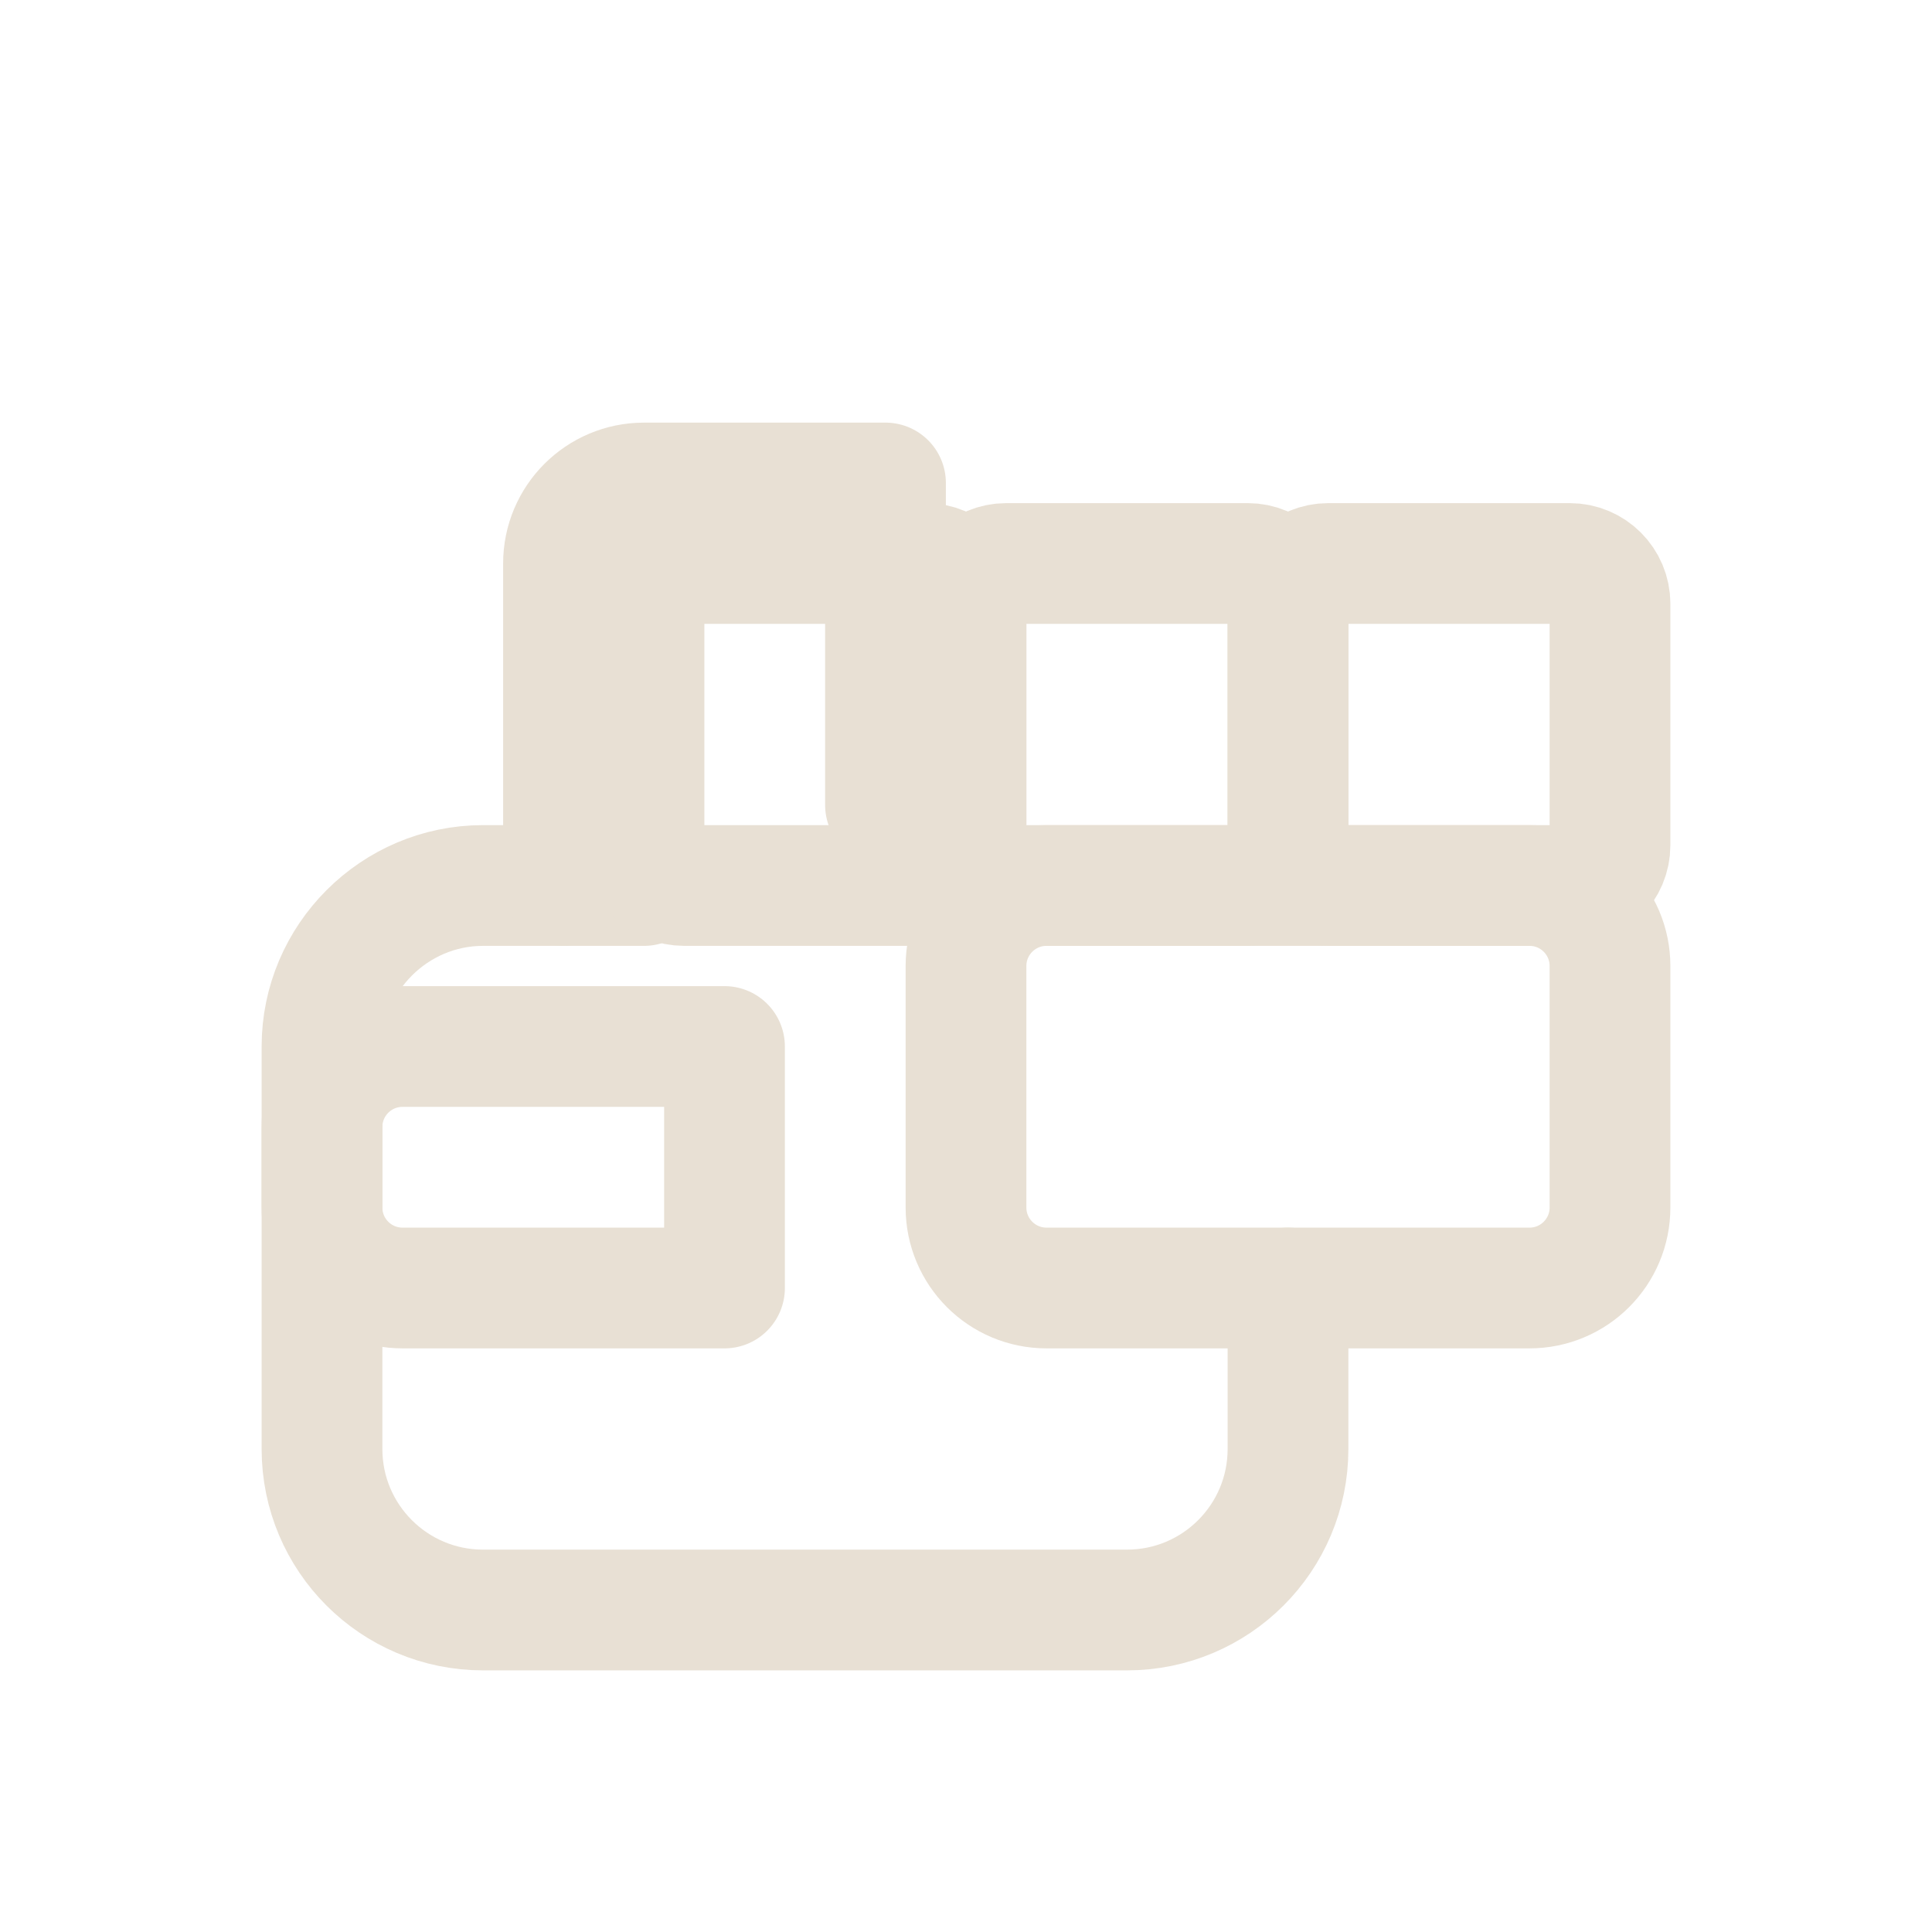
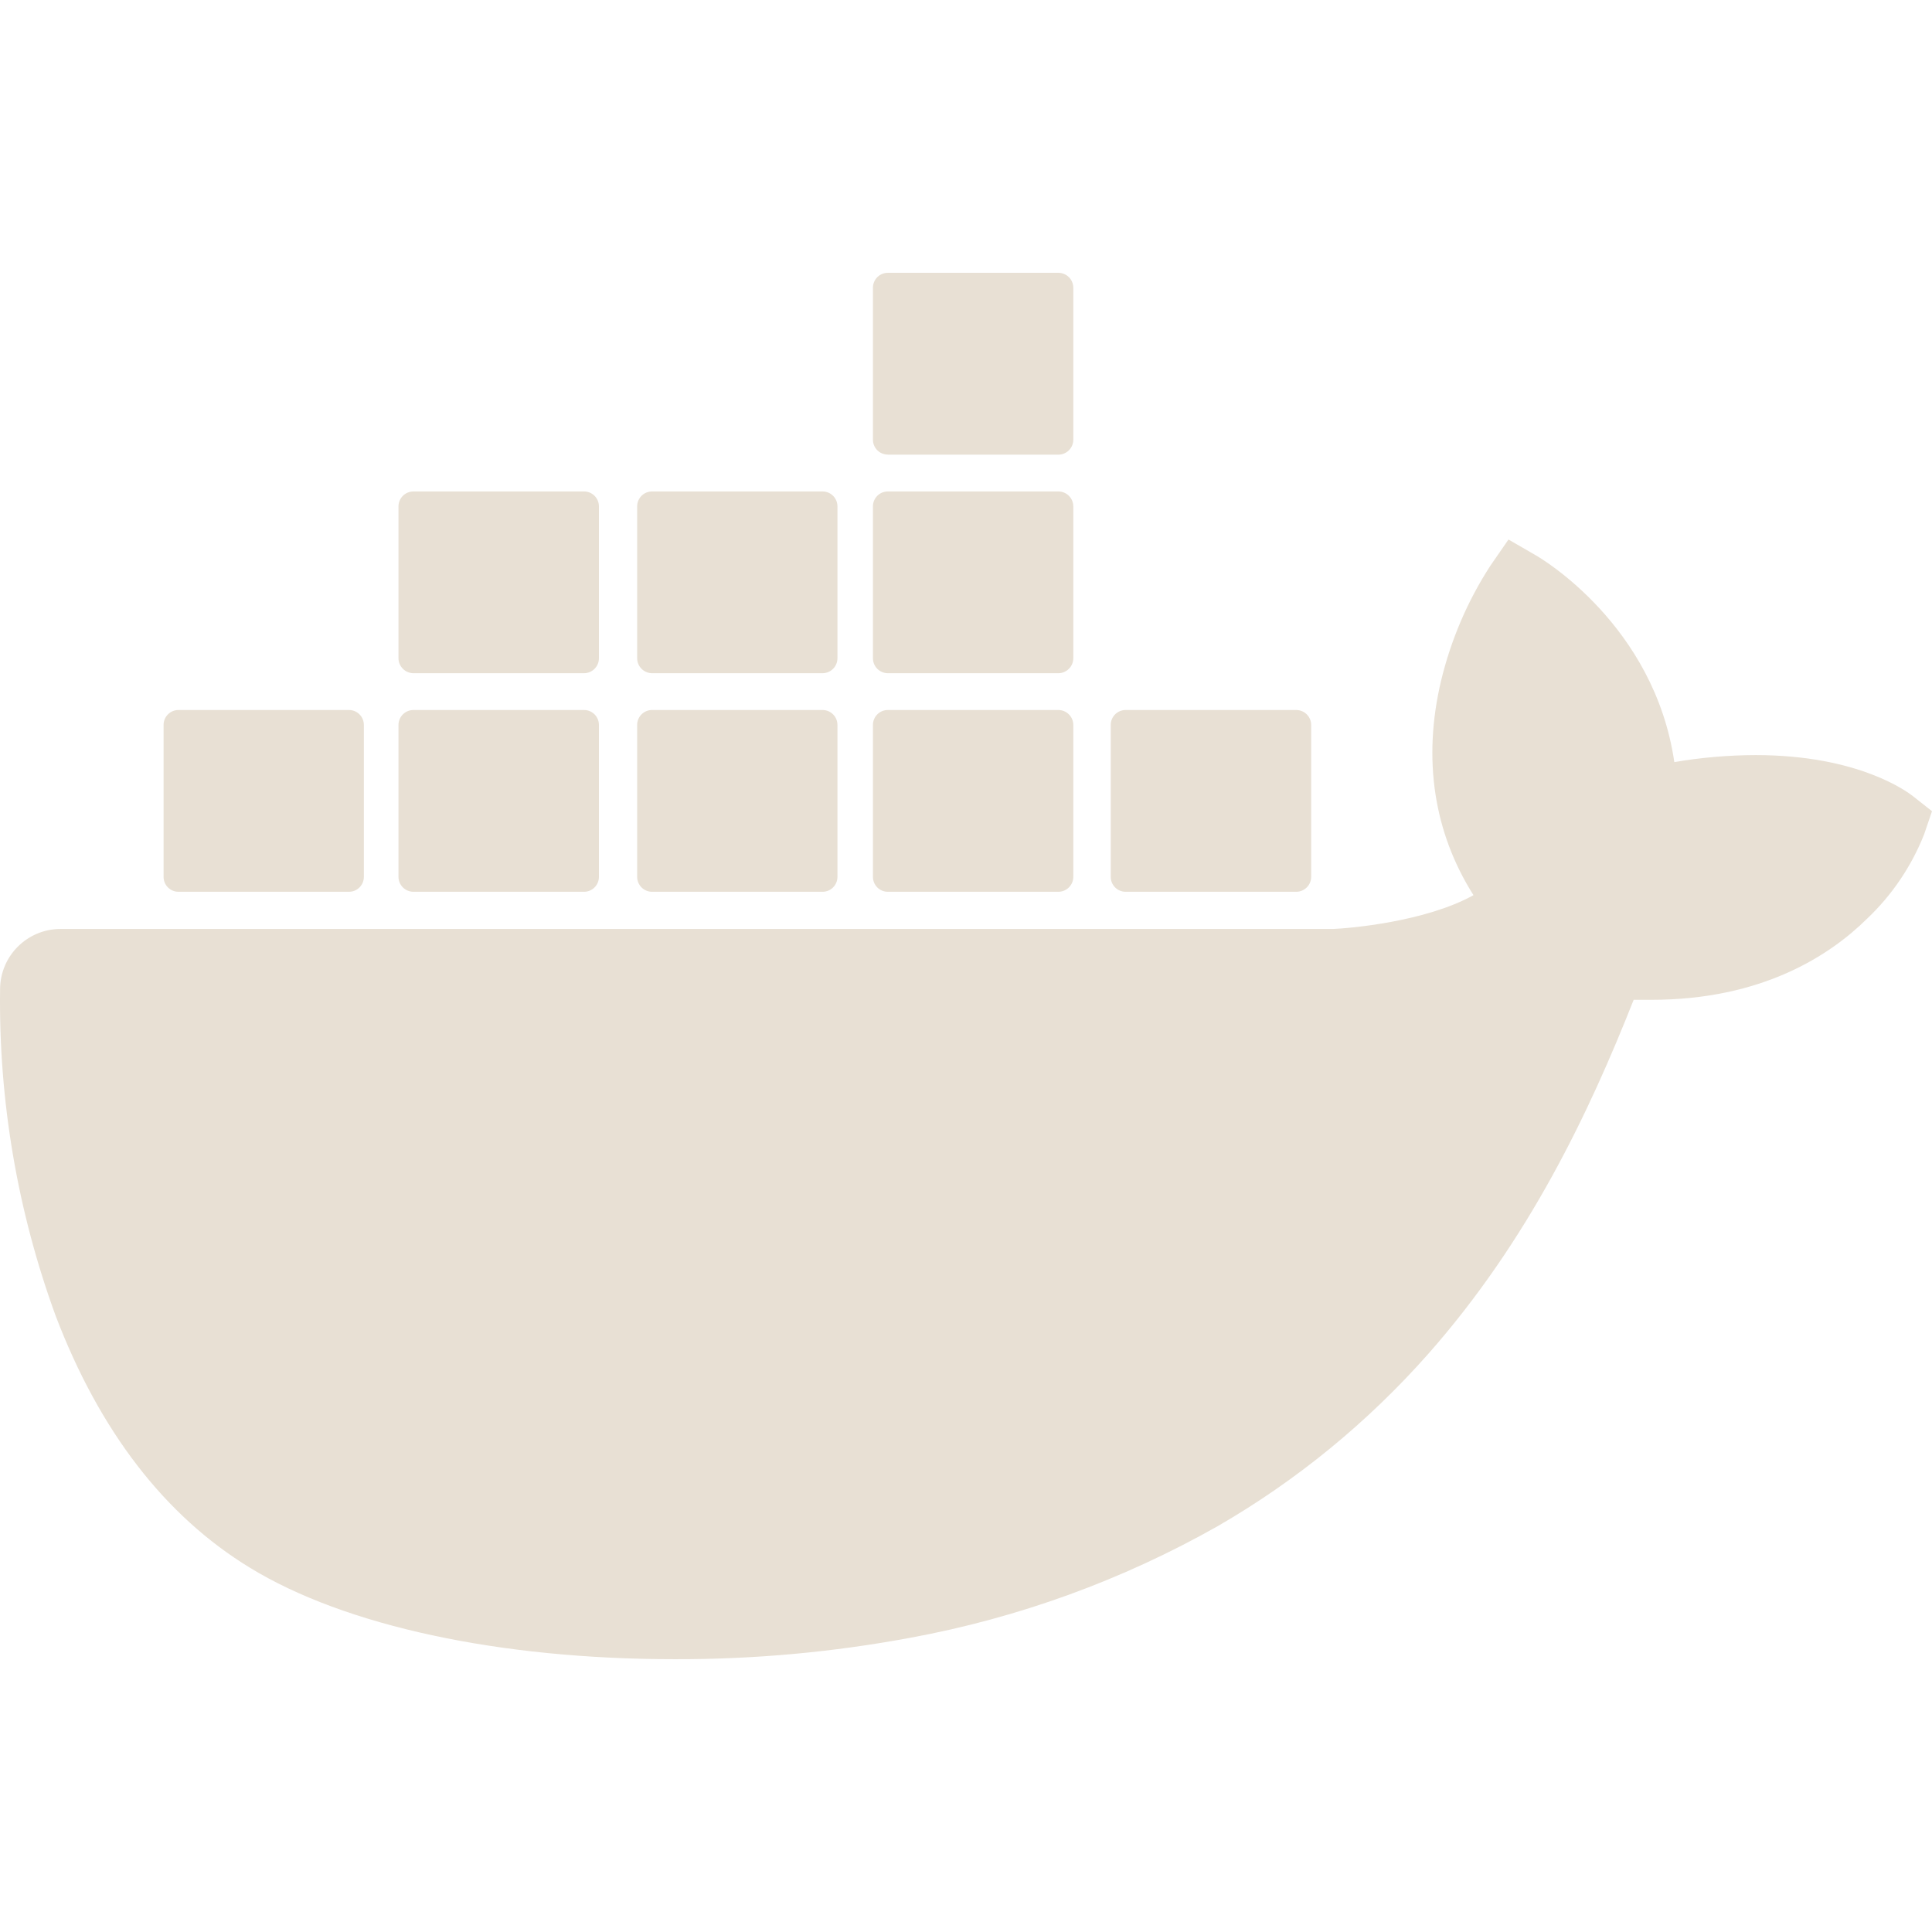
- <svg xmlns="http://www.w3.org/2000/svg" width="24" height="24" viewBox="0 0 24 24" fill="none" stroke="#e8e0d4" stroke-width="1.5" stroke-linecap="round" stroke-linejoin="round">
-   <path d="M16 16v2a2 2 0 0 1-2 2H6a2 2 0 0 1-2-2v-5c0-1.1.9-2 2-2h2" />
-   <rect width="8" height="5" x="12" y="11" rx="1" />
-   <path d="M7 11V7a1 1 0 0 1 1-1h3v4" />
-   <rect width="4" height="4" x="8" y="7" rx=".5" />
-   <rect width="4" height="4" x="12" y="7" rx=".5" />
-   <rect width="4" height="4" x="16" y="7" rx=".5" />
-   <path d="M4 15a1 1 0 0 0 1 1h4v-3H5a1 1 0 0 0-1 1v1z" />
+ <svg xmlns="http://www.w3.org/2000/svg" width="24" height="24" viewBox="0 0 24 24" fill="#e8e0d4" aria-hidden="true">
+   <path d="M13.983 11.078h2.119a.186.186 0 00.186-.185V9.006a.186.186 0 00-.186-.186h-2.119a.185.185 0 00-.185.185v1.888c0 .102.083.185.185.185m-2.954-5.43h2.118a.186.186 0 00.186-.186V3.574a.186.186 0 00-.186-.185h-2.118a.185.185 0 00-.185.185v1.888c0 .102.082.185.185.185m0 2.716h2.118a.187.187 0 00.186-.186V6.29a.186.186 0 00-.186-.185h-2.118a.185.185 0 00-.185.185v1.887c0 .102.082.185.185.186m-2.93 0h2.12a.186.186 0 00.184-.186V6.29a.185.185 0 00-.185-.185H8.1a.185.185 0 00-.185.185v1.887c0 .102.083.185.185.186m-2.964 0h2.119a.186.186 0 00.185-.186V6.29a.185.185 0 00-.185-.185H5.136a.186.186 0 00-.186.185v1.887c0 .102.084.185.186.186m5.893 2.715h2.118a.186.186 0 00.186-.185V9.006a.186.186 0 00-.186-.186h-2.118a.185.185 0 00-.185.185v1.888c0 .102.082.185.185.185m-2.93 0h2.12a.185.185 0 00.184-.185V9.006a.185.185 0 00-.184-.186h-2.12a.185.185 0 00-.184.185v1.888c0 .102.083.185.185.185m-2.964 0h2.119a.185.185 0 00.185-.185V9.006a.185.185 0 00-.184-.186h-2.12a.186.186 0 00-.186.186v1.887c0 .102.084.185.186.185m-2.92 0h2.12a.185.185 0 00.184-.185V9.006a.185.185 0 00-.184-.186h-2.12a.185.185 0 00-.184.185v1.888c0 .102.082.185.185.185M23.763 9.89c-.065-.051-.672-.51-1.954-.51-.338.001-.676.03-1.01.087-.248-1.7-1.653-2.53-1.716-2.566l-.344-.199-.226.327c-.284.438-.49.922-.612 1.43-.23.97-.09 1.882.403 2.661-.595.332-1.55.413-1.744.42H.751a.751.751 0 00-.75.748 11.376 11.376 0 00.692 4.062c.545 1.428 1.355 2.48 2.41 3.124 1.18.723 3.1 1.137 5.275 1.137.983.003 1.963-.086 2.93-.266a12.248 12.248 0 003.823-1.389c.98-.567 1.86-1.288 2.61-2.136 1.252-1.418 1.998-2.997 2.553-4.4h.221c1.372 0 2.215-.549 2.68-1.009.309-.293.55-.65.707-1.046l.098-.288Z" />
</svg>
